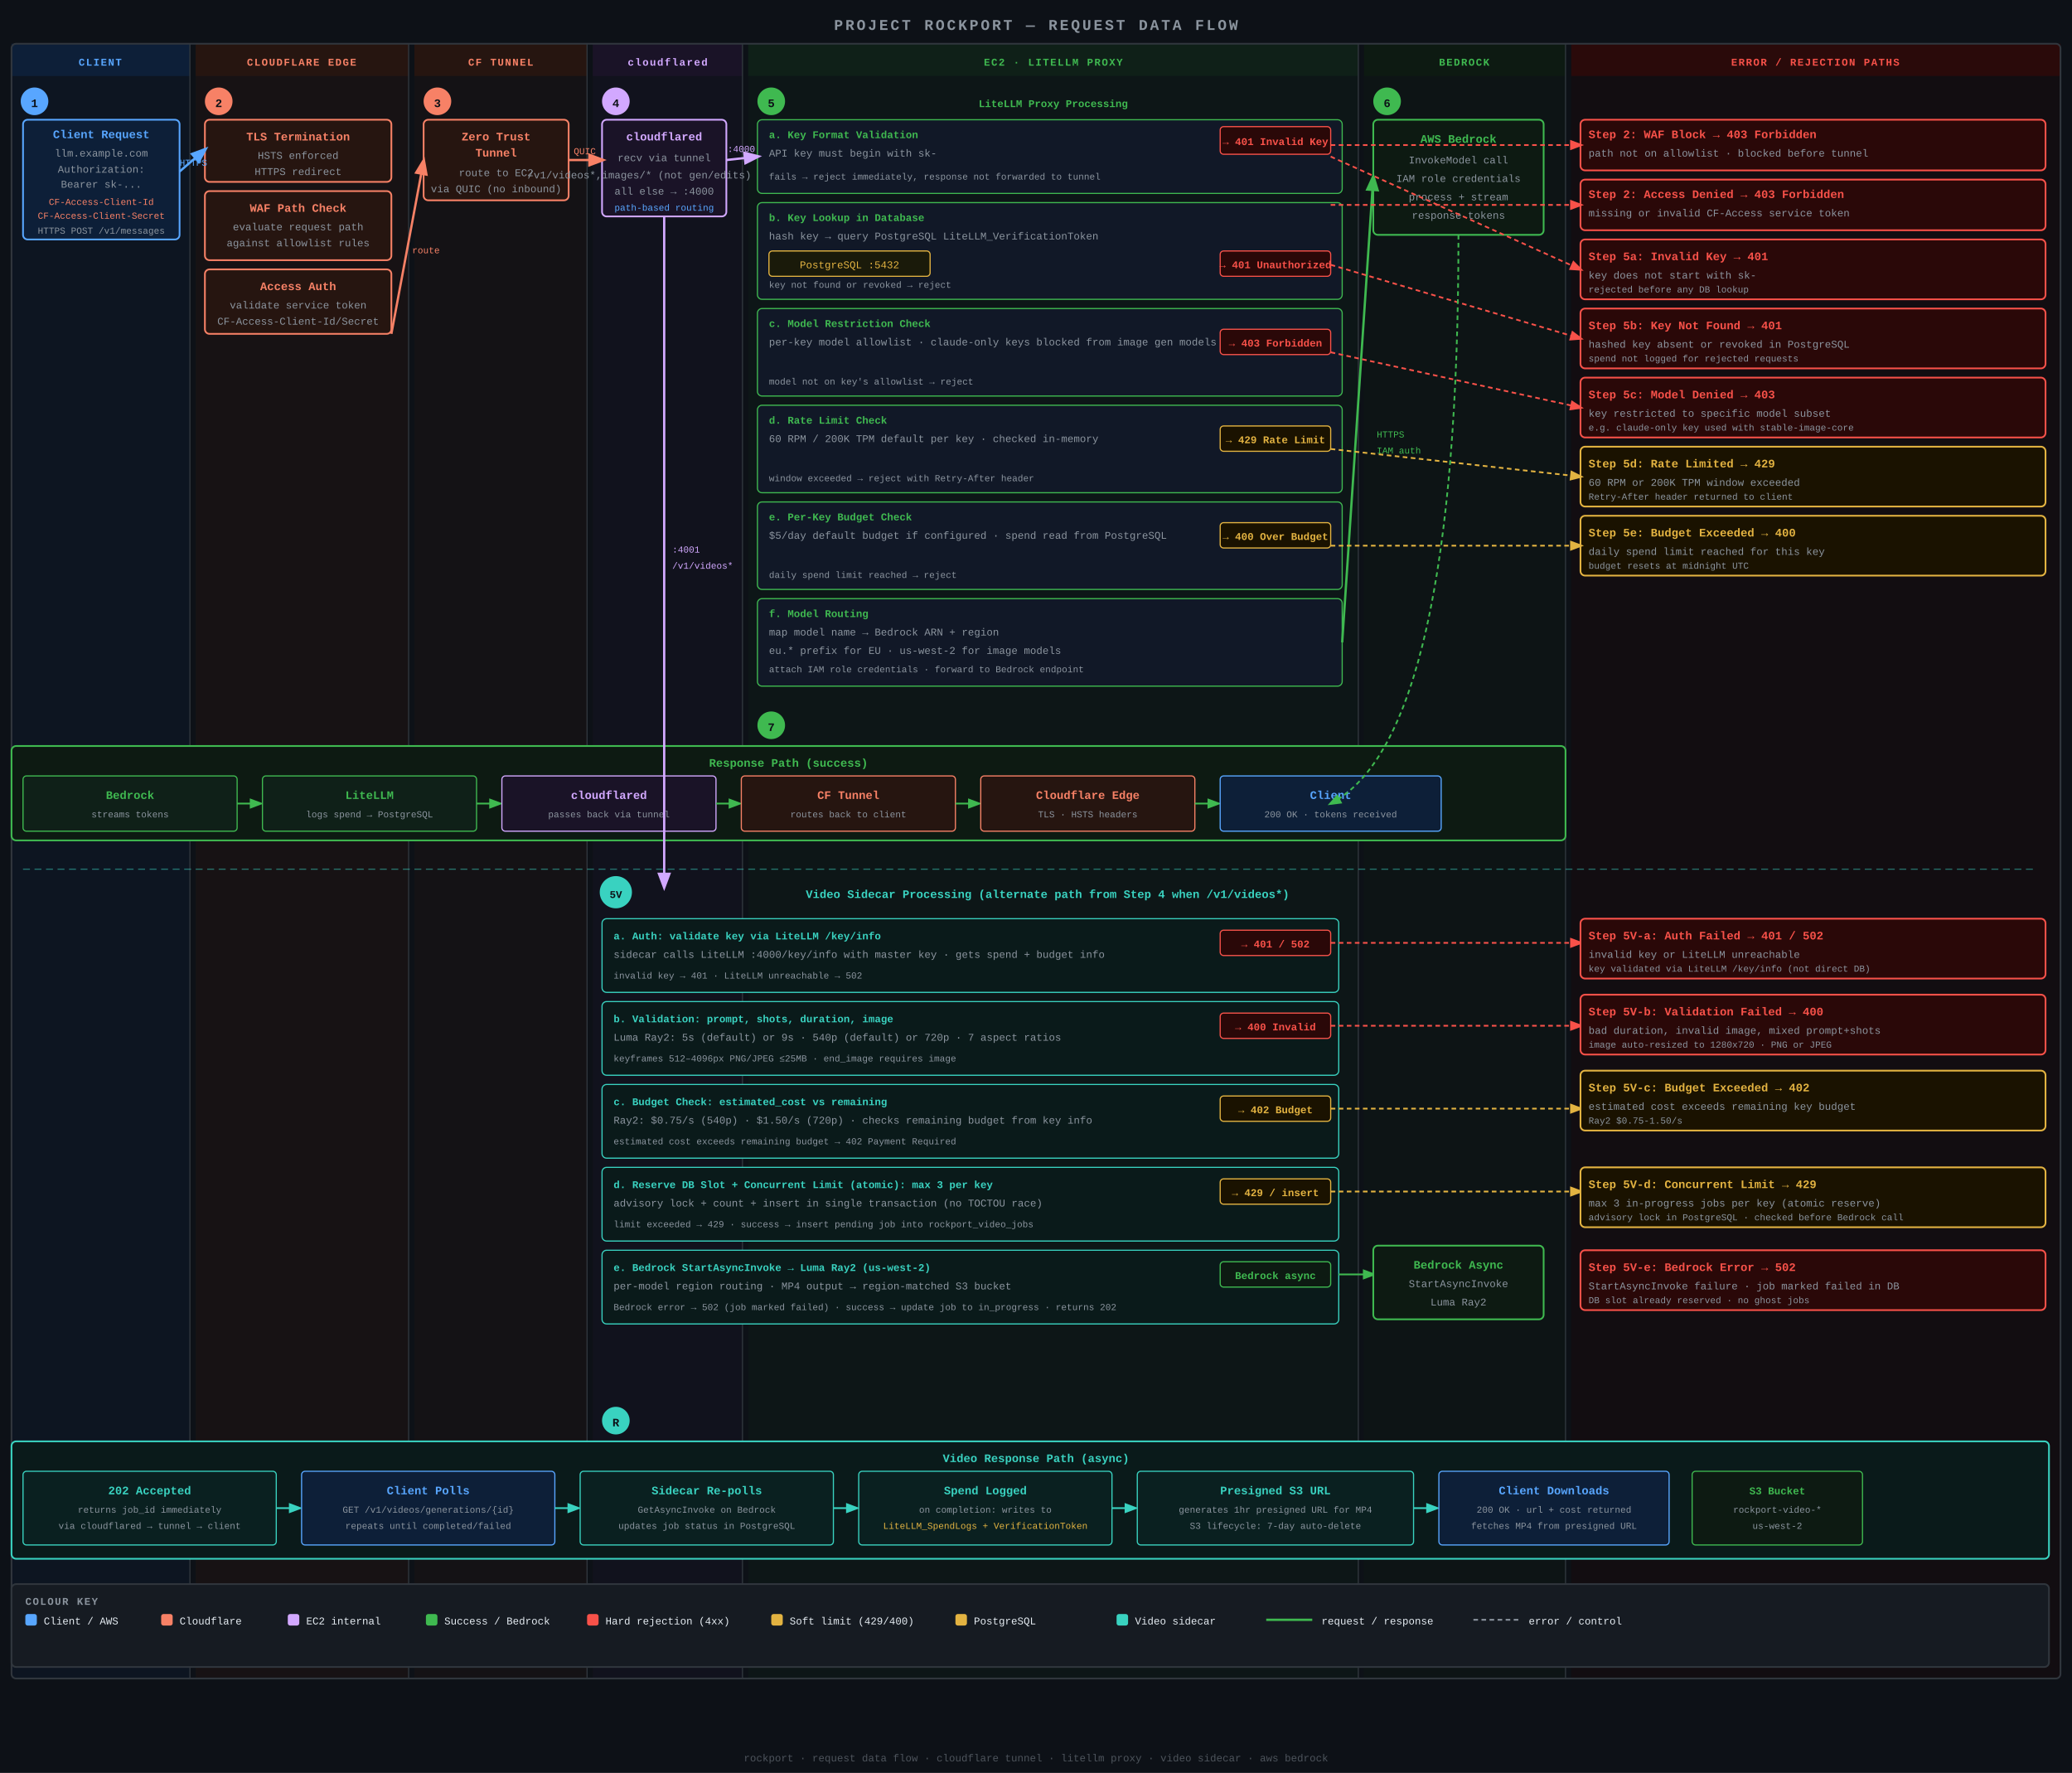
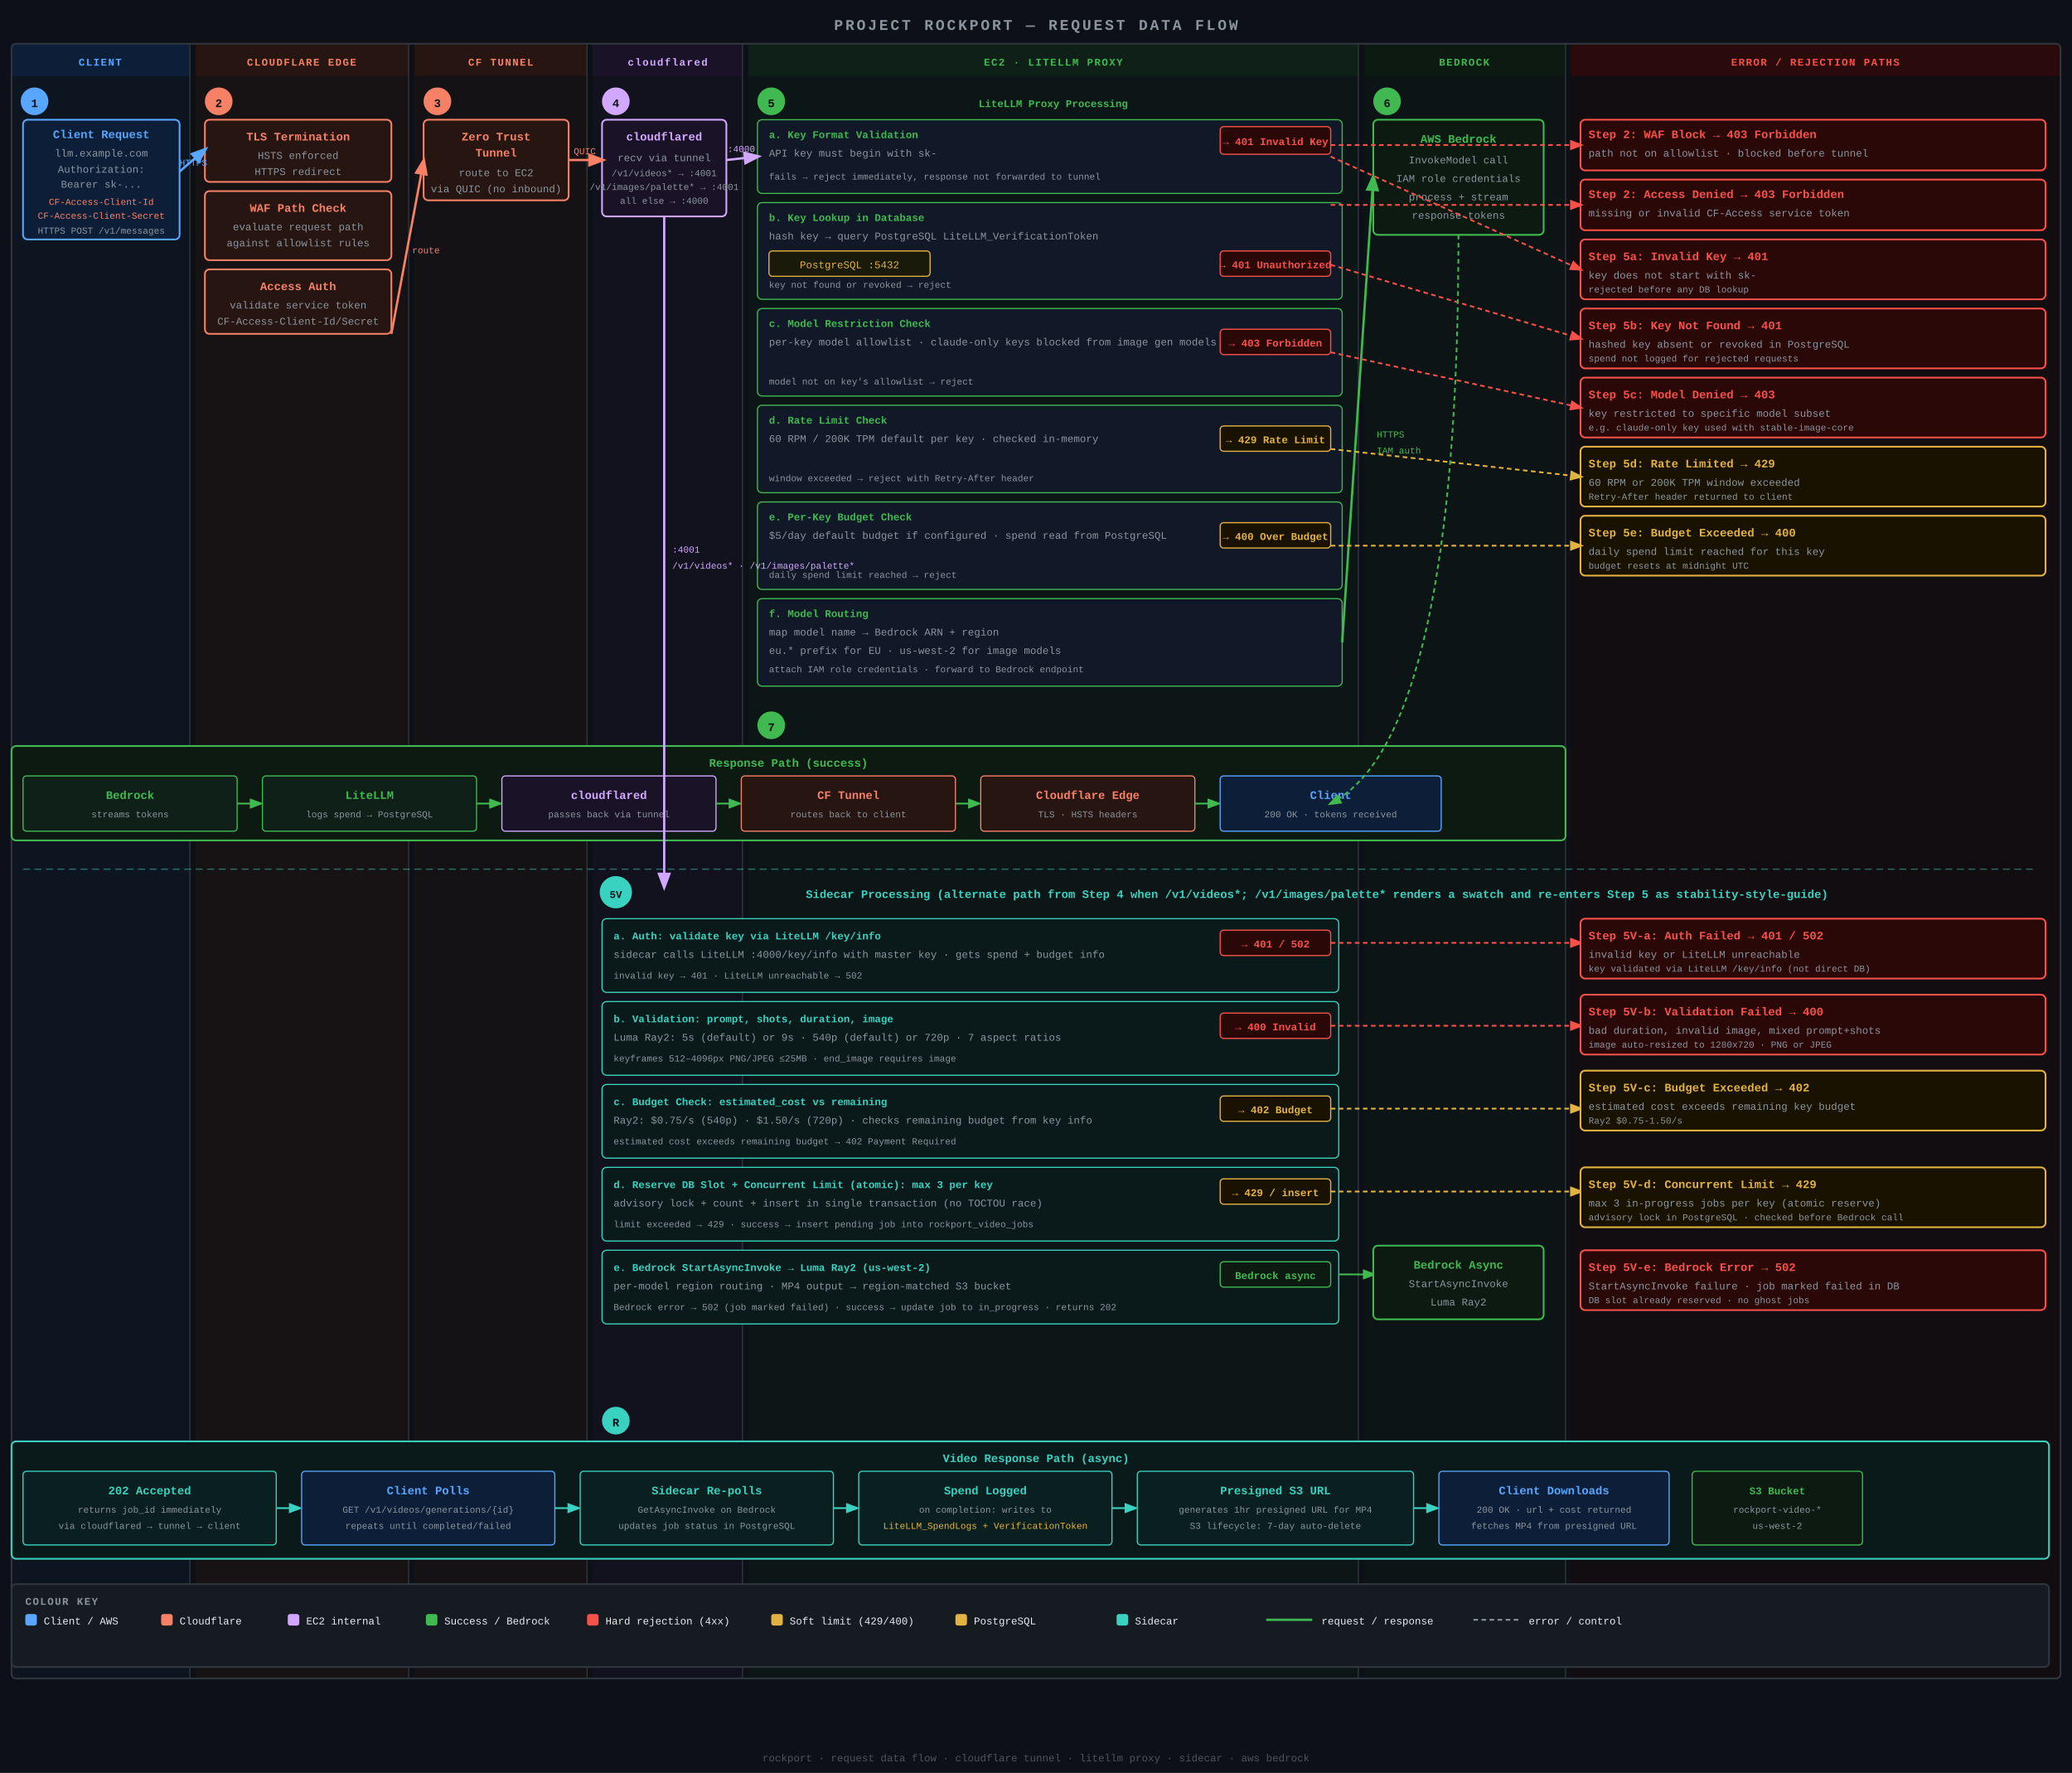
<svg xmlns="http://www.w3.org/2000/svg" viewBox="0 0 1800 1540" width="1800" height="1540" font-family="'Courier New', Courier, monospace">
  <defs>
    <marker id="ah" markerWidth="8" markerHeight="8" refX="6" refY="3" orient="auto">
      <path d="M0,0 L0,6 L8,3 z" fill="#8b949e" />
    </marker>
    <marker id="ah-green" markerWidth="8" markerHeight="8" refX="6" refY="3" orient="auto">
      <path d="M0,0 L0,6 L8,3 z" fill="#3fb950" />
    </marker>
    <marker id="ah-red" markerWidth="8" markerHeight="8" refX="6" refY="3" orient="auto">
      <path d="M0,0 L0,6 L8,3 z" fill="#f85149" />
    </marker>
    <marker id="ah-orange" markerWidth="8" markerHeight="8" refX="6" refY="3" orient="auto">
      <path d="M0,0 L0,6 L8,3 z" fill="#f78166" />
    </marker>
    <marker id="ah-blue" markerWidth="8" markerHeight="8" refX="6" refY="3" orient="auto">
      <path d="M0,0 L0,6 L8,3 z" fill="#58a6ff" />
    </marker>
    <marker id="ah-purple" markerWidth="8" markerHeight="8" refX="6" refY="3" orient="auto">
      <path d="M0,0 L0,6 L8,3 z" fill="#d2a8ff" />
    </marker>
    <marker id="ah-yellow" markerWidth="8" markerHeight="8" refX="6" refY="3" orient="auto">
      <path d="M0,0 L0,6 L8,3 z" fill="#e3b341" />
    </marker>
    <marker id="ah-cyan" markerWidth="8" markerHeight="8" refX="6" refY="3" orient="auto">
      <path d="M0,0 L0,6 L8,3 z" fill="#39d2c0" />
    </marker>
    <marker id="ah-down" markerWidth="8" markerHeight="8" refX="3" refY="6" orient="auto">
      <path d="M0,0 L6,0 L3,8 z" fill="#d2a8ff" />
    </marker>
  </defs>
  <rect width="1800" height="1540" fill="#0d1117" />
  <text x="900" y="26" text-anchor="middle" fill="#8b949e" font-size="13" font-weight="bold" letter-spacing="2">PROJECT ROCKPORT — REQUEST DATA FLOW</text>
  <rect x="10" y="38" width="155" height="1420" rx="0" fill="#0d1f38" opacity="0.3" />
  <rect x="170" y="38" width="185" height="1420" rx="0" fill="#261510" opacity="0.4" />
  <rect x="360" y="38" width="150" height="1420" rx="0" fill="#261510" opacity="0.25" />
  <rect x="515" y="38" width="130" height="1420" rx="0" fill="#1a1327" opacity="0.35" />
  <rect x="650" y="38" width="530" height="1420" rx="0" fill="#0f2018" opacity="0.35" />
  <rect x="1185" y="38" width="175" height="1420" rx="0" fill="#0d1a12" opacity="0.4" />
  <rect x="1365" y="38" width="425" height="1420" rx="0" fill="#1a0808" opacity="0.4" />
  <rect x="10" y="38" width="155" height="28" fill="#0d1f38" />
  <rect x="170" y="38" width="185" height="28" fill="#261510" />
  <rect x="360" y="38" width="150" height="28" fill="#261510" />
  <rect x="515" y="38" width="130" height="28" fill="#1a1327" />
  <rect x="650" y="38" width="530" height="28" fill="#0f2018" />
  <rect x="1185" y="38" width="175" height="28" fill="#0d1a12" />
  <rect x="1365" y="38" width="425" height="28" fill="#2a0a0a" />
  <text x="87" y="57" text-anchor="middle" fill="#58a6ff" font-size="9" font-weight="bold" letter-spacing="1">CLIENT</text>
  <text x="262" y="57" text-anchor="middle" fill="#f78166" font-size="9" font-weight="bold" letter-spacing="1">CLOUDFLARE EDGE</text>
  <text x="435" y="57" text-anchor="middle" fill="#f78166" font-size="9" font-weight="bold" letter-spacing="1">CF TUNNEL</text>
  <text x="580" y="57" text-anchor="middle" fill="#d2a8ff" font-size="9" font-weight="bold" letter-spacing="1">cloudflared</text>
  <text x="915" y="57" text-anchor="middle" fill="#3fb950" font-size="9" font-weight="bold" letter-spacing="1">EC2 · LITELLM PROXY</text>
  <text x="1272" y="57" text-anchor="middle" fill="#3fb950" font-size="9" font-weight="bold" letter-spacing="1">BEDROCK</text>
  <text x="1577" y="57" text-anchor="middle" fill="#f85149" font-size="9" font-weight="bold" letter-spacing="1">ERROR / REJECTION PATHS</text>
  <line x1="165" y1="38" x2="165" y2="1458" stroke="#30363d" stroke-width="1" />
  <line x1="355" y1="38" x2="355" y2="1458" stroke="#30363d" stroke-width="1" />
  <line x1="510" y1="38" x2="510" y2="1458" stroke="#30363d" stroke-width="1" />
  <line x1="645" y1="38" x2="645" y2="1458" stroke="#30363d" stroke-width="1" />
  <line x1="1180" y1="38" x2="1180" y2="1458" stroke="#30363d" stroke-width="1" />
  <line x1="1360" y1="38" x2="1360" y2="1458" stroke="#30363d" stroke-width="1" />
  <rect x="10" y="38" width="1780" height="1420" rx="4" fill="none" stroke="#30363d" stroke-width="1.5" />
  <circle cx="30" cy="88" r="12" fill="#58a6ff" />
  <text x="30" y="93" text-anchor="middle" fill="#0d1117" font-size="10" font-weight="bold">1</text>
  <rect x="20" y="104" width="136" height="104" rx="4" fill="#0d1f38" stroke="#58a6ff" stroke-width="1.5" />
  <text x="88" y="120" text-anchor="middle" fill="#58a6ff" font-size="10" font-weight="bold">Client Request</text>
  <text x="88" y="136" text-anchor="middle" fill="#8b949e" font-size="9">llm.example.com</text>
  <text x="88" y="150" text-anchor="middle" fill="#8b949e" font-size="9">Authorization:</text>
  <text x="88" y="163" text-anchor="middle" fill="#8b949e" font-size="9">Bearer sk-...</text>
  <text x="88" y="178" text-anchor="middle" fill="#f78166" font-size="8">CF-Access-Client-Id</text>
  <text x="88" y="190" text-anchor="middle" fill="#f78166" font-size="8">CF-Access-Client-Secret</text>
  <text x="88" y="203" text-anchor="middle" fill="#8b949e" font-size="8">HTTPS POST /v1/messages</text>
  <circle cx="190" cy="88" r="12" fill="#f78166" />
  <text x="190" y="93" text-anchor="middle" fill="#0d1117" font-size="10" font-weight="bold">2</text>
  <rect x="178" y="104" width="162" height="54" rx="4" fill="#261510" stroke="#f78166" stroke-width="1.5" />
  <text x="259" y="122" text-anchor="middle" fill="#f78166" font-size="10" font-weight="bold">TLS Termination</text>
  <text x="259" y="138" text-anchor="middle" fill="#8b949e" font-size="9">HSTS enforced</text>
  <text x="259" y="152" text-anchor="middle" fill="#8b949e" font-size="9">HTTPS redirect</text>
  <rect x="178" y="166" width="162" height="60" rx="4" fill="#261510" stroke="#f78166" stroke-width="1.5" />
  <text x="259" y="184" text-anchor="middle" fill="#f78166" font-size="10" font-weight="bold">WAF Path Check</text>
  <text x="259" y="200" text-anchor="middle" fill="#8b949e" font-size="9">evaluate request path</text>
  <text x="259" y="214" text-anchor="middle" fill="#8b949e" font-size="9">against allowlist rules</text>
  <rect x="178" y="234" width="162" height="56" rx="4" fill="#261510" stroke="#f78166" stroke-width="1.5" />
  <text x="259" y="252" text-anchor="middle" fill="#f78166" font-size="10" font-weight="bold">Access Auth</text>
  <text x="259" y="268" text-anchor="middle" fill="#8b949e" font-size="9">validate service token</text>
  <text x="259" y="282" text-anchor="middle" fill="#8b949e" font-size="9">CF-Access-Client-Id/Secret</text>
  <circle cx="380" cy="88" r="12" fill="#f78166" />
  <text x="380" y="93" text-anchor="middle" fill="#0d1117" font-size="10" font-weight="bold">3</text>
  <rect x="368" y="104" width="126" height="70" rx="4" fill="#261510" stroke="#f78166" stroke-width="1.5" />
  <text x="431" y="122" text-anchor="middle" fill="#f78166" font-size="10" font-weight="bold">Zero Trust</text>
  <text x="431" y="136" text-anchor="middle" fill="#f78166" font-size="10" font-weight="bold">Tunnel</text>
  <text x="431" y="153" text-anchor="middle" fill="#8b949e" font-size="9">route to EC2</text>
  <text x="431" y="167" text-anchor="middle" fill="#8b949e" font-size="9">via QUIC (no inbound)</text>
  <circle cx="535" cy="88" r="12" fill="#d2a8ff" />
  <text x="535" y="93" text-anchor="middle" fill="#0d1117" font-size="10" font-weight="bold">4</text>
  <rect x="523" y="104" width="108" height="84" rx="4" fill="#1a1327" stroke="#d2a8ff" stroke-width="1.5" />
  <text x="577" y="122" text-anchor="middle" fill="#d2a8ff" font-size="10" font-weight="bold">cloudflared</text>
  <text x="577" y="140" text-anchor="middle" fill="#8b949e" font-size="9">recv via tunnel</text>
-   <text x="577" y="155" text-anchor="middle" fill="#8b949e" font-size="9">/v1/videos*,images/* (not gen/edits) → :4001</text>
-   <text x="577" y="169" text-anchor="middle" fill="#8b949e" font-size="9">all else → :4000</text>
-   <text x="577" y="183" text-anchor="middle" fill="#58a6ff" font-size="8">path-based routing</text>
+   <text x="577" y="153" text-anchor="middle" fill="#8b949e" font-size="8">/v1/videos* → :4001</text>
+   <text x="577" y="165" text-anchor="middle" fill="#8b949e" font-size="8">/v1/images/palette* → :4001</text>
+   <text x="577" y="177" text-anchor="middle" fill="#8b949e" font-size="8">all else → :4000</text>
  <circle cx="670" cy="88" r="12" fill="#3fb950" />
  <text x="670" y="93" text-anchor="middle" fill="#0d1117" font-size="10" font-weight="bold">5</text>
  <text x="915" y="93" text-anchor="middle" fill="#3fb950" font-size="9" font-weight="bold">LiteLLM Proxy Processing</text>
  <rect x="658" y="104" width="508" height="64" rx="4" fill="#111827" stroke="#3fb950" stroke-width="1" />
  <text x="668" y="120" fill="#3fb950" font-size="9" font-weight="bold">a.  Key Format Validation</text>
  <text x="668" y="136" fill="#8b949e" font-size="9">API key must begin with  sk-</text>
  <rect x="1060" y="110" width="96" height="24" rx="3" fill="#2a0808" stroke="#f85149" stroke-width="1" />
  <text x="1108" y="126" text-anchor="middle" fill="#f85149" font-size="9" font-weight="bold">→ 401 Invalid Key</text>
  <text x="668" y="156" fill="#8b949e" font-size="8">fails → reject immediately, response not forwarded to tunnel</text>
  <rect x="658" y="176" width="508" height="84" rx="4" fill="#111827" stroke="#3fb950" stroke-width="1" />
  <text x="668" y="192" fill="#3fb950" font-size="9" font-weight="bold">b.  Key Lookup in Database</text>
  <text x="668" y="208" fill="#8b949e" font-size="9">hash key → query PostgreSQL  LiteLLM_VerificationToken</text>
  <rect x="668" y="218" width="140" height="22" rx="3" fill="#1a1a0a" stroke="#e3b341" stroke-width="1" />
  <text x="738" y="233" text-anchor="middle" fill="#e3b341" font-size="9">PostgreSQL :5432</text>
  <rect x="1060" y="218" width="96" height="22" rx="3" fill="#2a0808" stroke="#f85149" stroke-width="1" />
  <text x="1108" y="233" text-anchor="middle" fill="#f85149" font-size="9" font-weight="bold">→ 401 Unauthorized</text>
  <text x="668" y="250" fill="#8b949e" font-size="8">key not found or revoked → reject</text>
  <rect x="658" y="268" width="508" height="76" rx="4" fill="#111827" stroke="#3fb950" stroke-width="1" />
  <text x="668" y="284" fill="#3fb950" font-size="9" font-weight="bold">c.  Model Restriction Check</text>
  <text x="668" y="300" fill="#8b949e" font-size="9">per-key model allowlist · claude-only keys blocked from image gen models</text>
  <rect x="1060" y="286" width="96" height="22" rx="3" fill="#2a0808" stroke="#f85149" stroke-width="1" />
  <text x="1108" y="301" text-anchor="middle" fill="#f85149" font-size="9" font-weight="bold">→ 403 Forbidden</text>
  <text x="668" y="334" fill="#8b949e" font-size="8">model not on key's allowlist → reject</text>
  <rect x="658" y="352" width="508" height="76" rx="4" fill="#111827" stroke="#3fb950" stroke-width="1" />
  <text x="668" y="368" fill="#3fb950" font-size="9" font-weight="bold">d.  Rate Limit Check</text>
  <text x="668" y="384" fill="#8b949e" font-size="9">60 RPM  /  200K TPM default per key  ·  checked in-memory</text>
  <rect x="1060" y="370" width="96" height="22" rx="3" fill="#1a1200" stroke="#e3b341" stroke-width="1" />
  <text x="1108" y="385" text-anchor="middle" fill="#e3b341" font-size="9" font-weight="bold">→ 429 Rate Limit</text>
  <text x="668" y="418" fill="#8b949e" font-size="8">window exceeded → reject with Retry-After header</text>
  <rect x="658" y="436" width="508" height="76" rx="4" fill="#111827" stroke="#3fb950" stroke-width="1" />
  <text x="668" y="452" fill="#3fb950" font-size="9" font-weight="bold">e.  Per-Key Budget Check</text>
  <text x="668" y="468" fill="#8b949e" font-size="9">$5/day default budget if configured  ·  spend read from PostgreSQL</text>
  <rect x="1060" y="454" width="96" height="22" rx="3" fill="#1a1200" stroke="#e3b341" stroke-width="1" />
  <text x="1108" y="469" text-anchor="middle" fill="#e3b341" font-size="9" font-weight="bold">→ 400 Over Budget</text>
  <text x="668" y="502" fill="#8b949e" font-size="8">daily spend limit reached → reject</text>
  <rect x="658" y="520" width="508" height="76" rx="4" fill="#111827" stroke="#3fb950" stroke-width="1" />
  <text x="668" y="536" fill="#3fb950" font-size="9" font-weight="bold">f.  Model Routing</text>
  <text x="668" y="552" fill="#8b949e" font-size="9">map model name → Bedrock ARN + region</text>
  <text x="668" y="568" fill="#8b949e" font-size="9">eu.* prefix for EU  ·  us-west-2 for image models</text>
  <text x="668" y="584" fill="#8b949e" font-size="8">attach IAM role credentials · forward to Bedrock endpoint</text>
  <circle cx="1205" cy="88" r="12" fill="#3fb950" />
  <text x="1205" y="93" text-anchor="middle" fill="#0d1117" font-size="10" font-weight="bold">6</text>
  <rect x="1193" y="104" width="148" height="100" rx="4" fill="#0d1a12" stroke="#3fb950" stroke-width="1.5" />
  <text x="1267" y="124" text-anchor="middle" fill="#3fb950" font-size="10" font-weight="bold">AWS Bedrock</text>
  <text x="1267" y="142" text-anchor="middle" fill="#8b949e" font-size="9">InvokeModel call</text>
  <text x="1267" y="158" text-anchor="middle" fill="#8b949e" font-size="9">IAM role credentials</text>
  <text x="1267" y="174" text-anchor="middle" fill="#8b949e" font-size="9">process + stream</text>
  <text x="1267" y="190" text-anchor="middle" fill="#8b949e" font-size="9">response tokens</text>
  <rect x="1373" y="104" width="404" height="44" rx="4" fill="#2a0808" stroke="#f85149" stroke-width="1.5" />
  <text x="1380" y="120" fill="#f85149" font-size="10" font-weight="bold">Step 2: WAF Block → 403 Forbidden</text>
  <text x="1380" y="136" fill="#8b949e" font-size="9">path not on allowlist · blocked before tunnel</text>
  <rect x="1373" y="156" width="404" height="44" rx="4" fill="#2a0808" stroke="#f85149" stroke-width="1.5" />
  <text x="1380" y="172" fill="#f85149" font-size="10" font-weight="bold">Step 2: Access Denied → 403 Forbidden</text>
  <text x="1380" y="188" fill="#8b949e" font-size="9">missing or invalid CF-Access service token</text>
  <rect x="1373" y="208" width="404" height="52" rx="4" fill="#2a0808" stroke="#f85149" stroke-width="1.5" />
  <text x="1380" y="226" fill="#f85149" font-size="10" font-weight="bold">Step 5a: Invalid Key → 401</text>
  <text x="1380" y="242" fill="#8b949e" font-size="9">key does not start with  sk-</text>
  <text x="1380" y="254" fill="#8b949e" font-size="8">rejected before any DB lookup</text>
  <rect x="1373" y="268" width="404" height="52" rx="4" fill="#2a0808" stroke="#f85149" stroke-width="1.5" />
  <text x="1380" y="286" fill="#f85149" font-size="10" font-weight="bold">Step 5b: Key Not Found → 401</text>
  <text x="1380" y="302" fill="#8b949e" font-size="9">hashed key absent or revoked in PostgreSQL</text>
  <text x="1380" y="314" fill="#8b949e" font-size="8">spend not logged for rejected requests</text>
  <rect x="1373" y="328" width="404" height="52" rx="4" fill="#2a0808" stroke="#f85149" stroke-width="1.5" />
  <text x="1380" y="346" fill="#f85149" font-size="10" font-weight="bold">Step 5c: Model Denied → 403</text>
  <text x="1380" y="362" fill="#8b949e" font-size="9">key restricted to specific model subset</text>
  <text x="1380" y="374" fill="#8b949e" font-size="8">e.g. claude-only key used with stable-image-core</text>
  <rect x="1373" y="388" width="404" height="52" rx="4" fill="#1a1200" stroke="#e3b341" stroke-width="1.5" />
  <text x="1380" y="406" fill="#e3b341" font-size="10" font-weight="bold">Step 5d: Rate Limited → 429</text>
  <text x="1380" y="422" fill="#8b949e" font-size="9">60 RPM or 200K TPM window exceeded</text>
  <text x="1380" y="434" fill="#8b949e" font-size="8">Retry-After header returned to client</text>
  <rect x="1373" y="448" width="404" height="52" rx="4" fill="#1a1200" stroke="#e3b341" stroke-width="1.5" />
  <text x="1380" y="466" fill="#e3b341" font-size="10" font-weight="bold">Step 5e: Budget Exceeded → 400</text>
  <text x="1380" y="482" fill="#8b949e" font-size="9">daily spend limit reached for this key</text>
  <text x="1380" y="494" fill="#8b949e" font-size="8">budget resets at midnight UTC</text>
  <circle cx="670" cy="630" r="12" fill="#3fb950" />
  <text x="670" y="635" text-anchor="middle" fill="#0d1117" font-size="10" font-weight="bold">7</text>
  <rect x="10" y="648" width="1350" height="82" rx="4" fill="#0d1a12" stroke="#3fb950" stroke-width="1.5" />
  <text x="685" y="666" text-anchor="middle" fill="#3fb950" font-size="10" font-weight="bold">Response Path (success)</text>
  <rect x="20" y="674" width="186" height="48" rx="3" fill="#0f2018" stroke="#3fb950" stroke-width="1" />
  <text x="113" y="694" text-anchor="middle" fill="#3fb950" font-size="10" font-weight="bold">Bedrock</text>
  <text x="113" y="710" text-anchor="middle" fill="#8b949e" font-size="8">streams tokens</text>
  <line x1="206" y1="698" x2="226" y2="698" stroke="#3fb950" stroke-width="1.5" marker-end="url(#ah-green)" />
  <rect x="228" y="674" width="186" height="48" rx="3" fill="#0f2018" stroke="#3fb950" stroke-width="1" />
  <text x="321" y="694" text-anchor="middle" fill="#3fb950" font-size="10" font-weight="bold">LiteLLM</text>
  <text x="321" y="710" text-anchor="middle" fill="#8b949e" font-size="8">logs spend → PostgreSQL</text>
  <line x1="414" y1="698" x2="434" y2="698" stroke="#3fb950" stroke-width="1.5" marker-end="url(#ah-green)" />
  <rect x="436" y="674" width="186" height="48" rx="3" fill="#1a1327" stroke="#d2a8ff" stroke-width="1" />
  <text x="529" y="694" text-anchor="middle" fill="#d2a8ff" font-size="10" font-weight="bold">cloudflared</text>
  <text x="529" y="710" text-anchor="middle" fill="#8b949e" font-size="8">passes back via tunnel</text>
  <line x1="622" y1="698" x2="642" y2="698" stroke="#3fb950" stroke-width="1.5" marker-end="url(#ah-green)" />
  <rect x="644" y="674" width="186" height="48" rx="3" fill="#261510" stroke="#f78166" stroke-width="1" />
  <text x="737" y="694" text-anchor="middle" fill="#f78166" font-size="10" font-weight="bold">CF Tunnel</text>
  <text x="737" y="710" text-anchor="middle" fill="#8b949e" font-size="8">routes back to client</text>
  <line x1="830" y1="698" x2="850" y2="698" stroke="#3fb950" stroke-width="1.5" marker-end="url(#ah-green)" />
  <rect x="852" y="674" width="186" height="48" rx="3" fill="#261510" stroke="#f78166" stroke-width="1" />
  <text x="945" y="694" text-anchor="middle" fill="#f78166" font-size="10" font-weight="bold">Cloudflare Edge</text>
  <text x="945" y="710" text-anchor="middle" fill="#8b949e" font-size="8">TLS · HSTS headers</text>
  <line x1="1038" y1="698" x2="1058" y2="698" stroke="#3fb950" stroke-width="1.5" marker-end="url(#ah-green)" />
  <rect x="1060" y="674" width="192" height="48" rx="3" fill="#0d1f38" stroke="#58a6ff" stroke-width="1" />
  <text x="1156" y="694" text-anchor="middle" fill="#58a6ff" font-size="10" font-weight="bold">Client</text>
  <text x="1156" y="710" text-anchor="middle" fill="#8b949e" font-size="8">200 OK · tokens received</text>
  <line x1="156" y1="149" x2="178" y2="130" stroke="#58a6ff" stroke-width="2" marker-end="url(#ah-blue)" />
  <text x="168" y="144" text-anchor="middle" fill="#58a6ff" font-size="8">HTTPS</text>
  <line x1="340" y1="290" x2="368" y2="140" stroke="#f78166" stroke-width="2" marker-end="url(#ah-orange)" />
  <text x="358" y="220" fill="#f78166" font-size="8">route</text>
  <line x1="494" y1="139" x2="523" y2="139" stroke="#f78166" stroke-width="2" marker-end="url(#ah-orange)" />
  <text x="508" y="134" text-anchor="middle" fill="#f78166" font-size="8">QUIC</text>
  <line x1="631" y1="139" x2="658" y2="136" stroke="#d2a8ff" stroke-width="2" marker-end="url(#ah-purple)" />
  <text x="644" y="132" text-anchor="middle" fill="#d2a8ff" font-size="8">:4000</text>
  <line x1="1166" y1="558" x2="1193" y2="154" stroke="#3fb950" stroke-width="2" marker-end="url(#ah-green)" />
  <text x="1196" y="380" fill="#3fb950" font-size="8">HTTPS</text>
  <text x="1196" y="394" fill="#3fb950" font-size="8">IAM auth</text>
  <line x1="1156" y1="126" x2="1373" y2="126" stroke="#f85149" stroke-width="1.5" stroke-dasharray="4,3" marker-end="url(#ah-red)" />
  <line x1="1156" y1="178" x2="1373" y2="178" stroke="#f85149" stroke-width="1.5" stroke-dasharray="4,3" marker-end="url(#ah-red)" />
  <line x1="1156" y1="136" x2="1373" y2="234" stroke="#f85149" stroke-width="1.5" stroke-dasharray="4,3" marker-end="url(#ah-red)" />
  <line x1="1156" y1="230" x2="1373" y2="294" stroke="#f85149" stroke-width="1.5" stroke-dasharray="4,3" marker-end="url(#ah-red)" />
  <line x1="1156" y1="306" x2="1373" y2="354" stroke="#f85149" stroke-width="1.5" stroke-dasharray="4,3" marker-end="url(#ah-red)" />
  <line x1="1156" y1="390" x2="1373" y2="414" stroke="#e3b341" stroke-width="1.5" stroke-dasharray="4,3" marker-end="url(#ah-yellow)" />
  <line x1="1156" y1="474" x2="1373" y2="474" stroke="#e3b341" stroke-width="1.5" stroke-dasharray="4,3" marker-end="url(#ah-yellow)" />
  <path d="M 1267 204 Q 1267 640 1156 698" stroke="#3fb950" stroke-width="1.5" stroke-dasharray="4,3" fill="none" marker-end="url(#ah-green)" />
  <line x1="20" y1="755" x2="1770" y2="755" stroke="#39d2c0" stroke-width="1" stroke-dasharray="6,4" opacity="0.5" />
  <circle cx="535" cy="775" r="14" fill="#39d2c0" />
  <text x="535" y="780" text-anchor="middle" fill="#0d1117" font-size="9" font-weight="bold">5V</text>
-   <text x="700" y="780" text-anchor="start" fill="#39d2c0" font-size="10" font-weight="bold">Video Sidecar Processing (alternate path from Step 4 when /v1/videos*)</text>
+   <text x="700" y="780" text-anchor="start" fill="#39d2c0" font-size="10" font-weight="bold">Sidecar Processing (alternate path from Step 4 when /v1/videos*; /v1/images/palette* renders a swatch and re-enters Step 5 as stability-style-guide)</text>
  <path d="M 577 188 L 577 770" stroke="#d2a8ff" stroke-width="2" marker-end="url(#ah-purple)" />
  <text x="584" y="480" fill="#d2a8ff" font-size="8">:4001</text>
-   <text x="584" y="494" fill="#d2a8ff" font-size="8">/v1/videos*</text>
+   <text x="584" y="494" fill="#d2a8ff" font-size="8">/v1/videos* · /v1/images/palette*</text>
  <rect x="523" y="798" width="640" height="64" rx="4" fill="#0a1a1a" stroke="#39d2c0" stroke-width="1" />
  <text x="533" y="816" fill="#39d2c0" font-size="9" font-weight="bold">a.  Auth: validate key via LiteLLM /key/info</text>
  <text x="533" y="832" fill="#8b949e" font-size="9">sidecar calls LiteLLM :4000/key/info with master key · gets spend + budget info</text>
  <text x="533" y="850" fill="#8b949e" font-size="8">invalid key → 401 · LiteLLM unreachable → 502</text>
  <rect x="1060" y="808" width="96" height="22" rx="3" fill="#2a0808" stroke="#f85149" stroke-width="1" />
  <text x="1108" y="823" text-anchor="middle" fill="#f85149" font-size="9" font-weight="bold">→ 401 / 502</text>
  <rect x="523" y="870" width="640" height="64" rx="4" fill="#0a1a1a" stroke="#39d2c0" stroke-width="1" />
  <text x="533" y="888" fill="#39d2c0" font-size="9" font-weight="bold">b.  Validation: prompt, shots, duration, image</text>
  <text x="533" y="904" fill="#8b949e" font-size="9">Luma Ray2: 5s (default) or 9s · 540p (default) or 720p · 7 aspect ratios</text>
  <text x="533" y="922" fill="#8b949e" font-size="8">keyframes 512–4096px PNG/JPEG ≤25MB · end_image requires image</text>
  <rect x="1060" y="880" width="96" height="22" rx="3" fill="#2a0808" stroke="#f85149" stroke-width="1" />
  <text x="1108" y="895" text-anchor="middle" fill="#f85149" font-size="9" font-weight="bold">→ 400 Invalid</text>
  <rect x="523" y="942" width="640" height="64" rx="4" fill="#0a1a1a" stroke="#39d2c0" stroke-width="1" />
  <text x="533" y="960" fill="#39d2c0" font-size="9" font-weight="bold">c.  Budget Check: estimated_cost vs remaining</text>
  <text x="533" y="976" fill="#8b949e" font-size="9">Ray2: $0.75/s (540p) · $1.50/s (720p) · checks remaining budget from key info</text>
  <text x="533" y="994" fill="#8b949e" font-size="8">estimated cost exceeds remaining budget → 402 Payment Required</text>
  <rect x="1060" y="952" width="96" height="22" rx="3" fill="#1a1200" stroke="#e3b341" stroke-width="1" />
  <text x="1108" y="967" text-anchor="middle" fill="#e3b341" font-size="9" font-weight="bold">→ 402 Budget</text>
  <rect x="523" y="1014" width="640" height="64" rx="4" fill="#0a1a1a" stroke="#39d2c0" stroke-width="1" />
  <text x="533" y="1032" fill="#39d2c0" font-size="9" font-weight="bold">d.  Reserve DB Slot + Concurrent Limit (atomic): max 3 per key</text>
  <text x="533" y="1048" fill="#8b949e" font-size="9">advisory lock + count + insert in single transaction (no TOCTOU race)</text>
  <text x="533" y="1066" fill="#8b949e" font-size="8">limit exceeded → 429 · success → insert pending job into rockport_video_jobs</text>
  <rect x="1060" y="1024" width="96" height="22" rx="3" fill="#1a1200" stroke="#e3b341" stroke-width="1" />
  <text x="1108" y="1039" text-anchor="middle" fill="#e3b341" font-size="9" font-weight="bold">→ 429 / insert</text>
  <rect x="523" y="1086" width="640" height="64" rx="4" fill="#0a1a1a" stroke="#39d2c0" stroke-width="1" />
  <text x="533" y="1104" fill="#39d2c0" font-size="9" font-weight="bold">e.  Bedrock StartAsyncInvoke → Luma Ray2 (us-west-2)</text>
  <text x="533" y="1120" fill="#8b949e" font-size="9">per-model region routing · MP4 output → region-matched S3 bucket</text>
  <text x="533" y="1138" fill="#8b949e" font-size="8">Bedrock error → 502 (job marked failed) · success → update job to in_progress · returns 202</text>
  <rect x="1060" y="1096" width="96" height="22" rx="3" fill="#0d1a12" stroke="#3fb950" stroke-width="1" />
  <text x="1108" y="1111" text-anchor="middle" fill="#3fb950" font-size="9" font-weight="bold">Bedrock async</text>
  <line x1="1163" y1="1107" x2="1193" y2="1107" stroke="#3fb950" stroke-width="1.5" marker-end="url(#ah-green)" />
  <line x1="1156" y1="819" x2="1373" y2="819" stroke="#f85149" stroke-width="1.5" stroke-dasharray="4,3" marker-end="url(#ah-red)" />
  <line x1="1156" y1="891" x2="1373" y2="891" stroke="#f85149" stroke-width="1.5" stroke-dasharray="4,3" marker-end="url(#ah-red)" />
  <line x1="1156" y1="963" x2="1373" y2="963" stroke="#e3b341" stroke-width="1.5" stroke-dasharray="4,3" marker-end="url(#ah-yellow)" />
  <line x1="1156" y1="1035" x2="1373" y2="1035" stroke="#e3b341" stroke-width="1.5" stroke-dasharray="4,3" marker-end="url(#ah-yellow)" />
  <rect x="1373" y="798" width="404" height="52" rx="4" fill="#2a0808" stroke="#f85149" stroke-width="1.5" />
  <text x="1380" y="816" fill="#f85149" font-size="10" font-weight="bold">Step 5V-a: Auth Failed → 401 / 502</text>
  <text x="1380" y="832" fill="#8b949e" font-size="9">invalid key or LiteLLM unreachable</text>
  <text x="1380" y="844" fill="#8b949e" font-size="8">key validated via LiteLLM /key/info (not direct DB)</text>
  <rect x="1373" y="864" width="404" height="52" rx="4" fill="#2a0808" stroke="#f85149" stroke-width="1.5" />
  <text x="1380" y="882" fill="#f85149" font-size="10" font-weight="bold">Step 5V-b: Validation Failed → 400</text>
  <text x="1380" y="898" fill="#8b949e" font-size="9">bad duration, invalid image, mixed prompt+shots</text>
  <text x="1380" y="910" fill="#8b949e" font-size="8">image auto-resized to 1280x720 · PNG or JPEG</text>
  <rect x="1373" y="930" width="404" height="52" rx="4" fill="#1a1200" stroke="#e3b341" stroke-width="1.5" />
  <text x="1380" y="948" fill="#e3b341" font-size="10" font-weight="bold">Step 5V-c: Budget Exceeded → 402</text>
  <text x="1380" y="964" fill="#8b949e" font-size="9">estimated cost exceeds remaining key budget</text>
  <text x="1380" y="976" fill="#8b949e" font-size="8">Ray2 $0.75-1.50/s</text>
  <rect x="1373" y="1014" width="404" height="52" rx="4" fill="#1a1200" stroke="#e3b341" stroke-width="1.5" />
  <text x="1380" y="1032" fill="#e3b341" font-size="10" font-weight="bold">Step 5V-d: Concurrent Limit → 429</text>
  <text x="1380" y="1048" fill="#8b949e" font-size="9">max 3 in-progress jobs per key (atomic reserve)</text>
  <text x="1380" y="1060" fill="#8b949e" font-size="8">advisory lock in PostgreSQL · checked before Bedrock call</text>
  <rect x="1193" y="1082" width="148" height="64" rx="4" fill="#0d1a12" stroke="#3fb950" stroke-width="1.5" />
  <text x="1267" y="1102" text-anchor="middle" fill="#3fb950" font-size="10" font-weight="bold">Bedrock Async</text>
  <text x="1267" y="1118" text-anchor="middle" fill="#8b949e" font-size="9">StartAsyncInvoke</text>
  <text x="1267" y="1134" text-anchor="middle" fill="#8b949e" font-size="9">Luma Ray2</text>
  <rect x="1373" y="1086" width="404" height="52" rx="4" fill="#2a0808" stroke="#f85149" stroke-width="1.5" />
  <text x="1380" y="1104" fill="#f85149" font-size="10" font-weight="bold">Step 5V-e: Bedrock Error → 502</text>
  <text x="1380" y="1120" fill="#8b949e" font-size="9">StartAsyncInvoke failure · job marked failed in DB</text>
  <text x="1380" y="1132" fill="#8b949e" font-size="8">DB slot already reserved · no ghost jobs</text>
  <circle cx="535" cy="1234" r="12" fill="#39d2c0" />
  <text x="535" y="1239" text-anchor="middle" fill="#0d1117" font-size="10" font-weight="bold">R</text>
  <rect x="10" y="1252" width="1770" height="102" rx="4" fill="#0a1a1a" stroke="#39d2c0" stroke-width="1.5" />
  <text x="900" y="1270" text-anchor="middle" fill="#39d2c0" font-size="10" font-weight="bold">Video Response Path (async)</text>
  <rect x="20" y="1278" width="220" height="64" rx="3" fill="#0a2020" stroke="#39d2c0" stroke-width="1" />
  <text x="130" y="1298" text-anchor="middle" fill="#39d2c0" font-size="10" font-weight="bold">202 Accepted</text>
  <text x="130" y="1314" text-anchor="middle" fill="#8b949e" font-size="8">returns job_id immediately</text>
  <text x="130" y="1328" text-anchor="middle" fill="#8b949e" font-size="8">via cloudflared → tunnel → client</text>
  <line x1="240" y1="1310" x2="260" y2="1310" stroke="#39d2c0" stroke-width="1.5" marker-end="url(#ah-cyan)" />
  <rect x="262" y="1278" width="220" height="64" rx="3" fill="#0d1f38" stroke="#58a6ff" stroke-width="1" />
  <text x="372" y="1298" text-anchor="middle" fill="#58a6ff" font-size="10" font-weight="bold">Client Polls</text>
  <text x="372" y="1314" text-anchor="middle" fill="#8b949e" font-size="8">GET /v1/videos/generations/{id}</text>
  <text x="372" y="1328" text-anchor="middle" fill="#8b949e" font-size="8">repeats until completed/failed</text>
  <line x1="482" y1="1310" x2="502" y2="1310" stroke="#39d2c0" stroke-width="1.5" marker-end="url(#ah-cyan)" />
  <rect x="504" y="1278" width="220" height="64" rx="3" fill="#0a2020" stroke="#39d2c0" stroke-width="1" />
  <text x="614" y="1298" text-anchor="middle" fill="#39d2c0" font-size="10" font-weight="bold">Sidecar Re-polls</text>
  <text x="614" y="1314" text-anchor="middle" fill="#8b949e" font-size="8">GetAsyncInvoke on Bedrock</text>
  <text x="614" y="1328" text-anchor="middle" fill="#8b949e" font-size="8">updates job status in PostgreSQL</text>
  <line x1="724" y1="1310" x2="744" y2="1310" stroke="#39d2c0" stroke-width="1.5" marker-end="url(#ah-cyan)" />
  <rect x="746" y="1278" width="220" height="64" rx="3" fill="#0a2020" stroke="#39d2c0" stroke-width="1" />
  <text x="856" y="1298" text-anchor="middle" fill="#39d2c0" font-size="10" font-weight="bold">Spend Logged</text>
  <text x="856" y="1314" text-anchor="middle" fill="#8b949e" font-size="8">on completion: writes to</text>
  <text x="856" y="1328" text-anchor="middle" fill="#e3b341" font-size="8">LiteLLM_SpendLogs + VerificationToken</text>
  <line x1="966" y1="1310" x2="986" y2="1310" stroke="#39d2c0" stroke-width="1.5" marker-end="url(#ah-cyan)" />
  <rect x="988" y="1278" width="240" height="64" rx="3" fill="#0a2020" stroke="#39d2c0" stroke-width="1" />
  <text x="1108" y="1298" text-anchor="middle" fill="#39d2c0" font-size="10" font-weight="bold">Presigned S3 URL</text>
  <text x="1108" y="1314" text-anchor="middle" fill="#8b949e" font-size="8">generates 1hr presigned URL for MP4</text>
  <text x="1108" y="1328" text-anchor="middle" fill="#8b949e" font-size="8">S3 lifecycle: 7-day auto-delete</text>
  <line x1="1228" y1="1310" x2="1248" y2="1310" stroke="#39d2c0" stroke-width="1.5" marker-end="url(#ah-cyan)" />
  <rect x="1250" y="1278" width="200" height="64" rx="3" fill="#0d1f38" stroke="#58a6ff" stroke-width="1" />
  <text x="1350" y="1298" text-anchor="middle" fill="#58a6ff" font-size="10" font-weight="bold">Client Downloads</text>
  <text x="1350" y="1314" text-anchor="middle" fill="#8b949e" font-size="8">200 OK · url + cost returned</text>
  <text x="1350" y="1328" text-anchor="middle" fill="#8b949e" font-size="8">fetches MP4 from presigned URL</text>
  <rect x="1470" y="1278" width="148" height="64" rx="3" fill="#0d1a12" stroke="#3fb950" stroke-width="1" />
  <text x="1544" y="1298" text-anchor="middle" fill="#3fb950" font-size="9" font-weight="bold">S3 Bucket</text>
  <text x="1544" y="1314" text-anchor="middle" fill="#8b949e" font-size="8">rockport-video-*</text>
  <text x="1544" y="1328" text-anchor="middle" fill="#8b949e" font-size="8">us-west-2</text>
  <rect x="10" y="1376" width="1770" height="72" rx="4" fill="#161b22" stroke="#30363d" stroke-width="1.5" />
  <text x="22" y="1394" fill="#8b949e" font-size="9" font-weight="bold" letter-spacing="1">COLOUR KEY</text>
  <rect x="22" y="1402" width="10" height="10" rx="2" fill="#58a6ff" />
  <text x="38" y="1411" fill="#e6edf3" font-size="9">Client / AWS</text>
  <rect x="140" y="1402" width="10" height="10" rx="2" fill="#f78166" />
  <text x="156" y="1411" fill="#e6edf3" font-size="9">Cloudflare</text>
  <rect x="250" y="1402" width="10" height="10" rx="2" fill="#d2a8ff" />
  <text x="266" y="1411" fill="#e6edf3" font-size="9">EC2 internal</text>
  <rect x="370" y="1402" width="10" height="10" rx="2" fill="#3fb950" />
  <text x="386" y="1411" fill="#e6edf3" font-size="9">Success / Bedrock</text>
  <rect x="510" y="1402" width="10" height="10" rx="2" fill="#f85149" />
  <text x="526" y="1411" fill="#e6edf3" font-size="9">Hard rejection (4xx)</text>
  <rect x="670" y="1402" width="10" height="10" rx="2" fill="#e3b341" />
  <text x="686" y="1411" fill="#e6edf3" font-size="9">Soft limit (429/400)</text>
  <rect x="830" y="1402" width="10" height="10" rx="2" fill="#e3b341" />
  <text x="846" y="1411" fill="#e6edf3" font-size="9">PostgreSQL</text>
  <rect x="970" y="1402" width="10" height="10" rx="2" fill="#39d2c0" />
-   <text x="986" y="1411" fill="#e6edf3" font-size="9">Video sidecar</text>
+   <text x="986" y="1411" fill="#e6edf3" font-size="9">Sidecar</text>
  <line x1="1100" y1="1407" x2="1140" y2="1407" stroke="#3fb950" stroke-width="2" />
  <text x="1148" y="1411" fill="#e6edf3" font-size="9">request / response</text>
  <line x1="1280" y1="1407" x2="1320" y2="1407" stroke="#8b949e" stroke-width="1.5" stroke-dasharray="4,3" />
  <text x="1328" y="1411" fill="#e6edf3" font-size="9">error / control</text>
-   <text x="900" y="1530" text-anchor="middle" fill="#8b949e" font-size="9" opacity="0.5">rockport · request data flow · cloudflare tunnel · litellm proxy · video sidecar · aws bedrock</text>
+   <text x="900" y="1530" text-anchor="middle" fill="#8b949e" font-size="9" opacity="0.5">rockport · request data flow · cloudflare tunnel · litellm proxy · sidecar · aws bedrock</text>
</svg>
